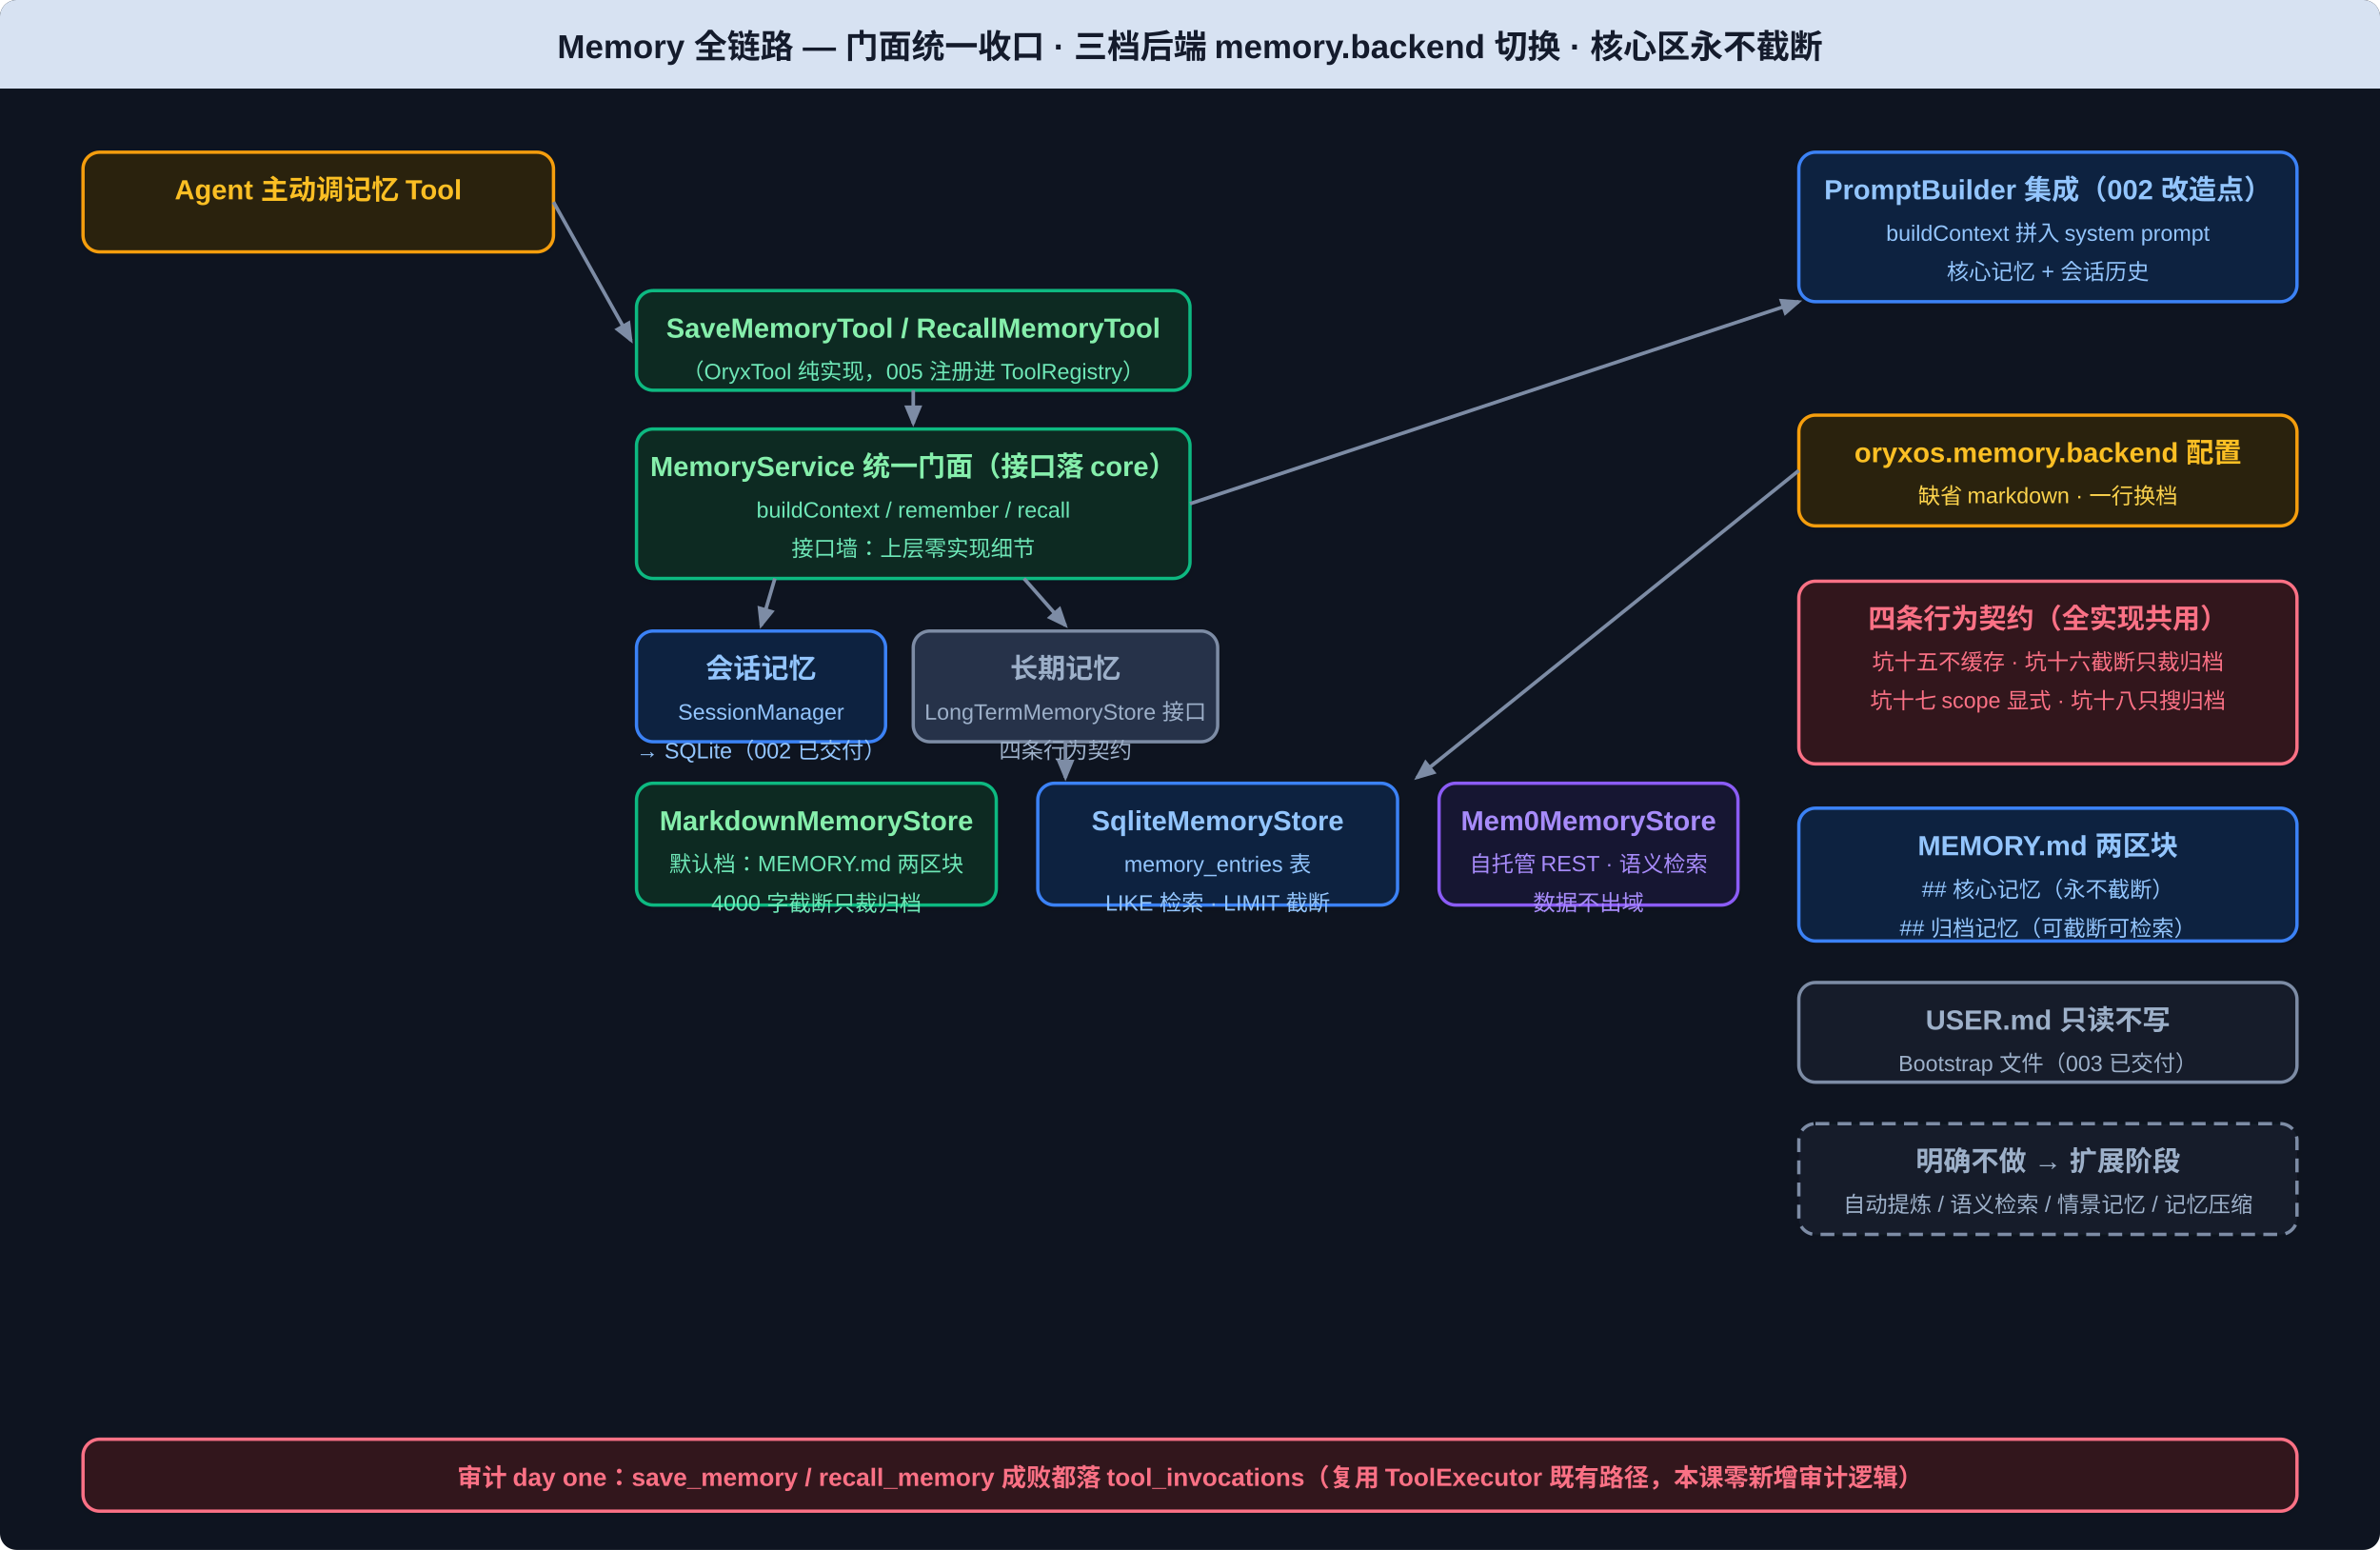
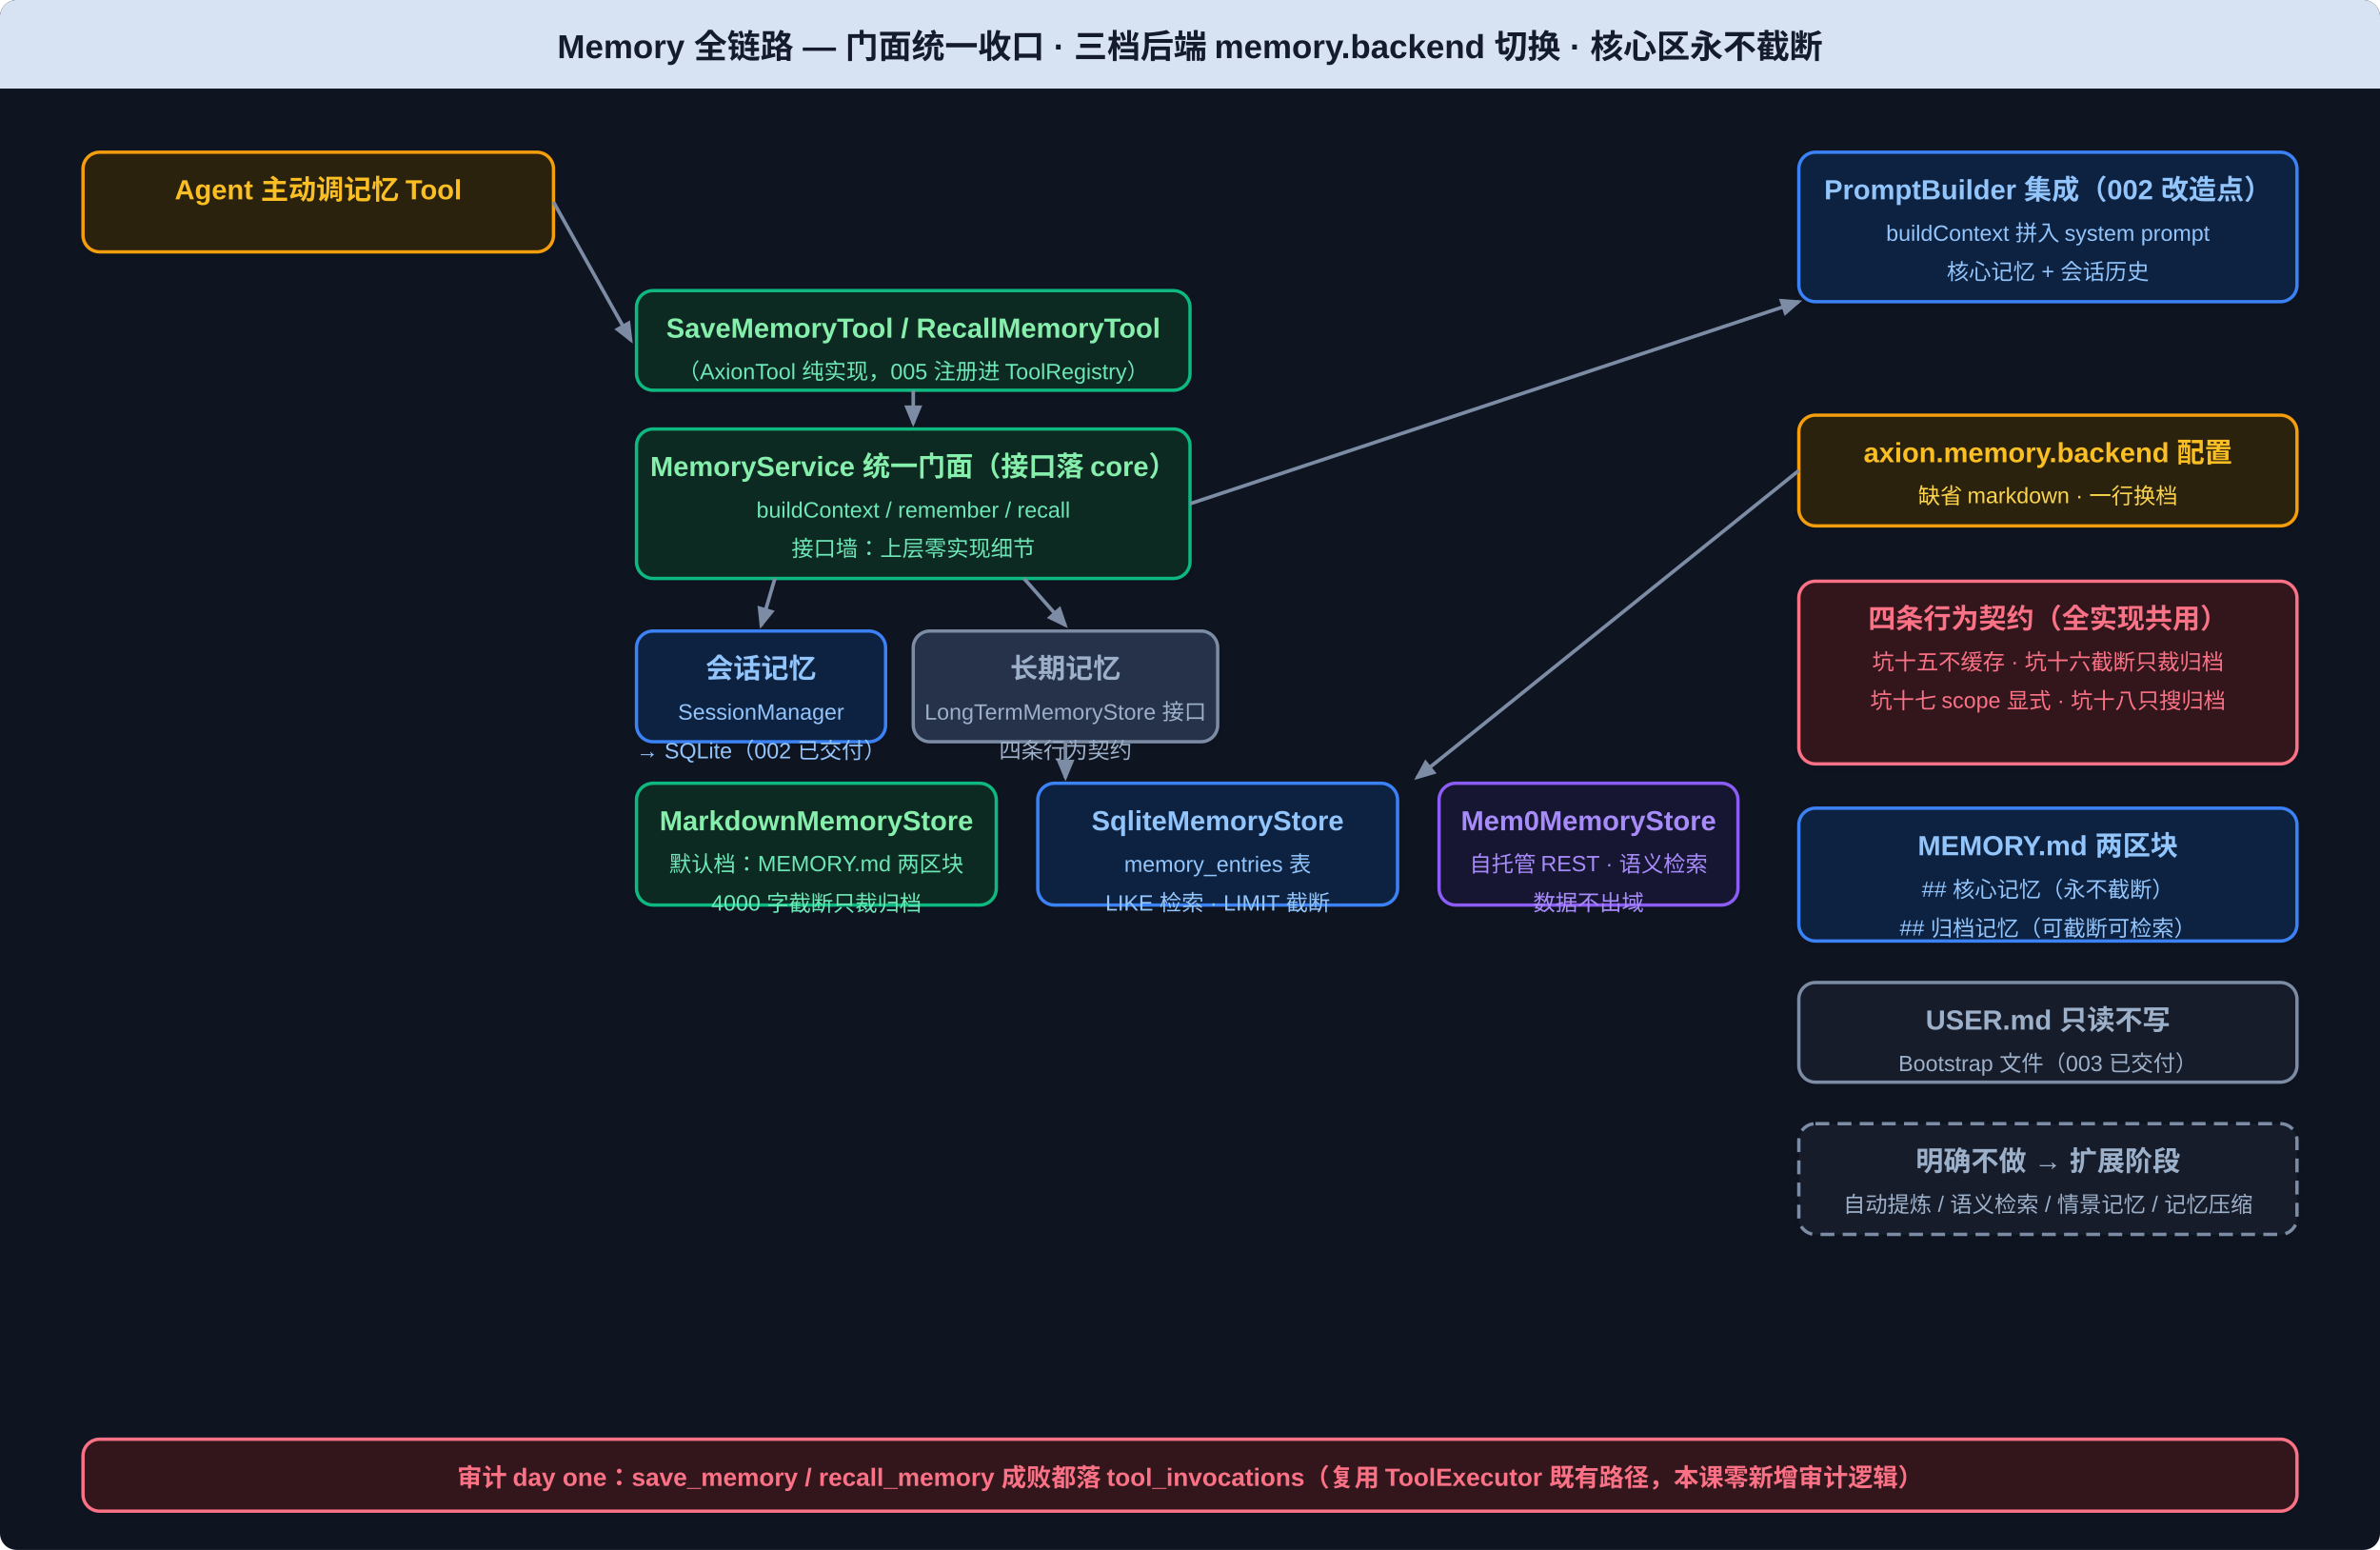
<svg xmlns="http://www.w3.org/2000/svg" viewBox="0 0 860 560" font-family="Arial, sans-serif">
  <defs>
    <marker id="a" markerWidth="6" markerHeight="5" refX="5" refY="2.5" orient="auto">
      <path d="M0,0 L6,2.5 L0,5 Z" fill="#7d8ca5" />
    </marker>
    <marker id="aGray" markerWidth="6" markerHeight="5" refX="5" refY="2.5" orient="auto">
      <path d="M0,0 L6,2.5 L0,5 Z" fill="#9db0c9" />
    </marker>
    <filter id="sh">
      <feDropShadow dx="0" dy="1" stdDeviation="1.5" flood-opacity="0.08" />
    </filter>
  </defs>
  <rect width="860" height="560" fill="#0e1420" rx="6" />
  <rect x="0" y="0" width="860" height="32" fill="#d7e2f2" rx="6" />
  <rect x="0" y="16" width="860" height="16" fill="#d7e2f2" />
  <text x="430" y="21" text-anchor="middle" fill="#141b2c" font-size="12" font-weight="bold">Memory 全链路 — 门面统一收口 · 三档后端 memory.backend 切换 · 核心区永不截断</text>
  <rect x="30" y="55" width="170" height="36" rx="6" fill="#2a2110" stroke="#f59e0b" stroke-width="1.2" filter="url(#sh)" />
  <text x="115.0" y="72" text-anchor="middle" font-size="10" font-weight="bold" fill="#fbbf24">Agent 主动调记忆 Tool</text>
  <rect x="230" y="105" width="200" height="36" rx="6" fill="#0d2b21" stroke="#10b981" stroke-width="1.2" filter="url(#sh)" />
  <text x="330.0" y="122" text-anchor="middle" font-size="10" font-weight="bold" fill="#86efac">SaveMemoryTool / RecallMemoryTool</text>
-   <text x="330.0" y="137" text-anchor="middle" font-size="8" fill="#6ee7b7">（OryxTool 纯实现，005 注册进 ToolRegistry）</text>
+   <text x="330.0" y="137" text-anchor="middle" font-size="8" fill="#6ee7b7">（AxionTool 纯实现，005 注册进 ToolRegistry）</text>
  <rect x="230" y="155" width="200" height="54" rx="6" fill="#0d2b21" stroke="#10b981" stroke-width="1.2" filter="url(#sh)" />
  <text x="330.0" y="172" text-anchor="middle" font-size="10" font-weight="bold" fill="#86efac">MemoryService 统一门面（接口落 core）</text>
  <text x="330.0" y="187" text-anchor="middle" font-size="8" fill="#6ee7b7">buildContext / remember / recall</text>
  <text x="330.0" y="201" text-anchor="middle" font-size="8" fill="#6ee7b7">接口墙：上层零实现细节</text>
  <rect x="230" y="228" width="90" height="40" rx="6" fill="#10203f" stroke="#3b82f6" stroke-width="1.2" filter="url(#sh)" />
  <text x="275.0" y="245" text-anchor="middle" font-size="10" font-weight="bold" fill="#93c5fd">会话记忆</text>
  <text x="275.0" y="260" text-anchor="middle" font-size="8" fill="#93c5fd">SessionManager</text>
  <text x="275.0" y="274" text-anchor="middle" font-size="8" fill="#93c5fd">→ SQLite（002 已交付）</text>
  <rect x="330" y="228" width="110" height="40" rx="6" fill="#263248" stroke="#7d8ca5" stroke-width="1.2" filter="url(#sh)" />
  <text x="385.0" y="245" text-anchor="middle" font-size="10" font-weight="bold" fill="#9db0c9">长期记忆</text>
  <text x="385.0" y="260" text-anchor="middle" font-size="8" fill="#9db0c9">LongTermMemoryStore 接口</text>
  <text x="385.0" y="274" text-anchor="middle" font-size="8" fill="#9db0c9">四条行为契约</text>
  <rect x="230" y="283" width="130" height="44" rx="6" fill="#0d2b21" stroke="#10b981" stroke-width="1.2" filter="url(#sh)" />
  <text x="295.0" y="300" text-anchor="middle" font-size="10" font-weight="bold" fill="#86efac">MarkdownMemoryStore</text>
  <text x="295.0" y="315" text-anchor="middle" font-size="8" fill="#6ee7b7">默认档：MEMORY.md 两区块</text>
  <text x="295.0" y="329" text-anchor="middle" font-size="8" fill="#6ee7b7">4000 字截断只裁归档</text>
  <rect x="375" y="283" width="130" height="44" rx="6" fill="#10203f" stroke="#3b82f6" stroke-width="1.2" filter="url(#sh)" />
  <text x="440.0" y="300" text-anchor="middle" font-size="10" font-weight="bold" fill="#93c5fd">SqliteMemoryStore</text>
  <text x="440.0" y="315" text-anchor="middle" font-size="8" fill="#93c5fd">memory_entries 表</text>
  <text x="440.0" y="329" text-anchor="middle" font-size="8" fill="#93c5fd">LIKE 检索 · LIMIT 截断</text>
  <rect x="520" y="283" width="108" height="44" rx="6" fill="#191233" stroke="#8b5cf6" stroke-width="1.2" filter="url(#sh)" />
  <text x="574.0" y="300" text-anchor="middle" font-size="10" font-weight="bold" fill="#a78bfa">Mem0MemoryStore</text>
  <text x="574.0" y="315" text-anchor="middle" font-size="8" fill="#a78bfa">自托管 REST · 语义检索</text>
  <text x="574.0" y="329" text-anchor="middle" font-size="8" fill="#a78bfa">数据不出域</text>
  <line x1="200" y1="73" x2="228" y2="123" stroke="#7d8ca5" stroke-width="1.3" marker-end="url(#a)" />
  <line x1="330" y1="141" x2="330" y2="153" stroke="#7d8ca5" stroke-width="1.3" marker-end="url(#a)" />
  <line x1="280" y1="209" x2="275" y2="226" stroke="#7d8ca5" stroke-width="1.3" marker-end="url(#a)" />
  <line x1="370" y1="209" x2="385" y2="226" stroke="#7d8ca5" stroke-width="1.3" marker-end="url(#a)" />
  <line x1="385" y1="268" x2="385" y2="281" stroke="#7d8ca5" stroke-width="1.3" marker-end="url(#a)" />
  <rect x="650" y="55" width="180" height="54" rx="6" fill="#10203f" stroke="#3b82f6" stroke-width="1.2" filter="url(#sh)" />
  <text x="740.0" y="72" text-anchor="middle" font-size="10" font-weight="bold" fill="#93c5fd">PromptBuilder 集成（002 改造点）</text>
  <text x="740.0" y="87" text-anchor="middle" font-size="8" fill="#93c5fd">buildContext 拼入 system prompt</text>
  <text x="740.0" y="101" text-anchor="middle" font-size="8" fill="#93c5fd">核心记忆 + 会话历史</text>
  <line x1="430" y1="182" x2="650" y2="109" stroke="#7d8ca5" stroke-width="1.3" marker-end="url(#a)" />
  <rect x="650" y="150" width="180" height="40" rx="6" fill="#2a2110" stroke="#f59e0b" stroke-width="1.2" filter="url(#sh)" />
-   <text x="740.0" y="167" text-anchor="middle" font-size="10" font-weight="bold" fill="#fbbf24">oryxos.memory.backend 配置</text>
+   <text x="740.0" y="167" text-anchor="middle" font-size="10" font-weight="bold" fill="#fbbf24">axion.memory.backend 配置</text>
  <text x="740.0" y="182" text-anchor="middle" font-size="8" fill="#fcd34d">缺省 markdown · 一行换档</text>
  <line x1="650" y1="170" x2="512" y2="281" stroke="#7d8ca5" stroke-width="1.3" marker-end="url(#a)" />
  <rect x="650" y="210" width="180" height="66" rx="6" fill="#33151f" stroke="#fb7185" stroke-width="1.2" filter="url(#sh)" />
  <text x="740.0" y="227" text-anchor="middle" font-size="10" font-weight="bold" fill="#fb7185">四条行为契约（全实现共用）</text>
  <text x="740.0" y="242" text-anchor="middle" font-size="8" fill="#fb7185">坑十五不缓存 · 坑十六截断只裁归档</text>
  <text x="740.0" y="256" text-anchor="middle" font-size="8" fill="#fb7185">坑十七 scope 显式 · 坑十八只搜归档</text>
  <rect x="650" y="292" width="180" height="48" rx="6" fill="#10203f" stroke="#3b82f6" stroke-width="1.2" filter="url(#sh)" />
  <text x="740.0" y="309" text-anchor="middle" font-size="10" font-weight="bold" fill="#93c5fd">MEMORY.md 两区块</text>
  <text x="740.0" y="324" text-anchor="middle" font-size="8" fill="#93c5fd">## 核心记忆（永不截断）</text>
  <text x="740.0" y="338" text-anchor="middle" font-size="8" fill="#93c5fd">## 归档记忆（可截断可检索）</text>
  <rect x="650" y="355" width="180" height="36" rx="6" fill="#141b2c" stroke="#7d8ca5" stroke-width="1.2" filter="url(#sh)" />
  <text x="740.0" y="372" text-anchor="middle" font-size="10" font-weight="bold" fill="#9db0c9">USER.md 只读不写</text>
  <text x="740.0" y="387" text-anchor="middle" font-size="8" fill="#9db0c9">Bootstrap 文件（003 已交付）</text>
  <rect x="650" y="406" width="180" height="40" rx="6" fill="#141b2c" stroke="#7d8ca5" stroke-width="1.2" stroke-dasharray="5,3" filter="url(#sh)" />
  <text x="740.0" y="423" text-anchor="middle" font-size="10" font-weight="bold" fill="#9db0c9">明确不做 → 扩展阶段</text>
  <text x="740.0" y="438" text-anchor="middle" font-size="8" fill="#9db0c9">自动提炼 / 语义检索 / 情景记忆 / 记忆压缩</text>
  <rect x="30" y="520" width="800" height="26" rx="6" fill="#33151f" stroke="#fb7185" stroke-width="1.2" filter="url(#sh)" />
  <text x="430" y="537" text-anchor="middle" font-size="9" font-weight="bold" fill="#fb7185">审计 day one：save_memory / recall_memory 成败都落 tool_invocations（复用 ToolExecutor 既有路径，本课零新增审计逻辑）</text>
</svg>
